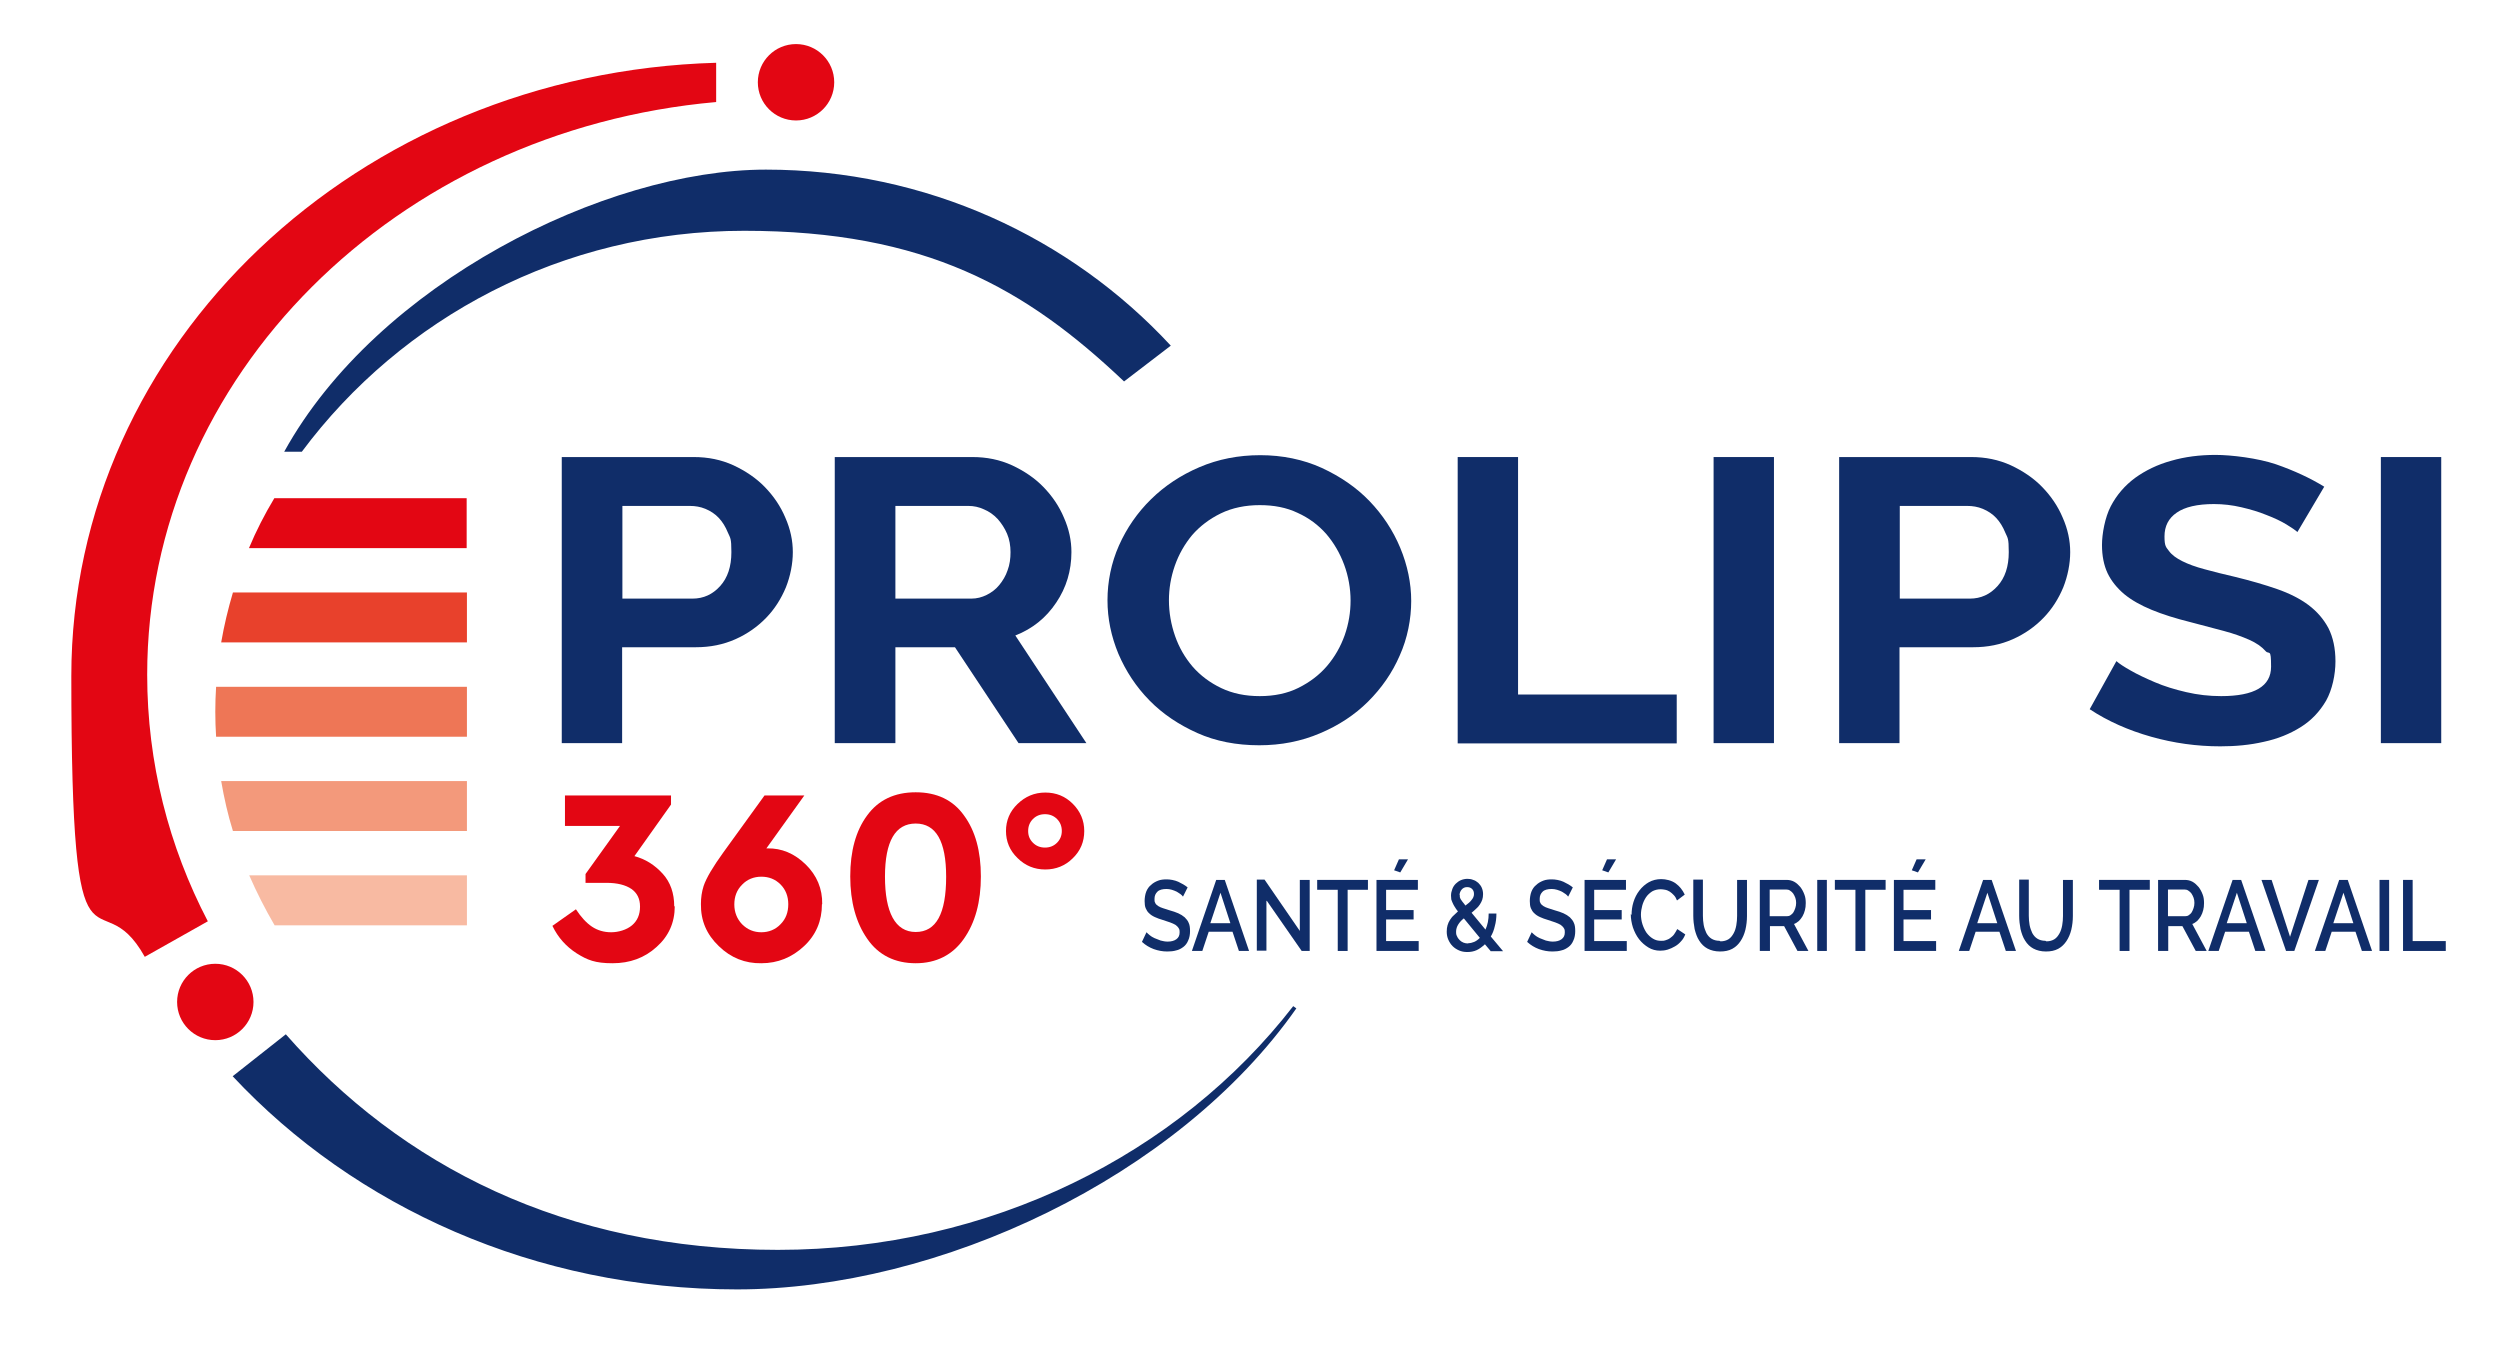
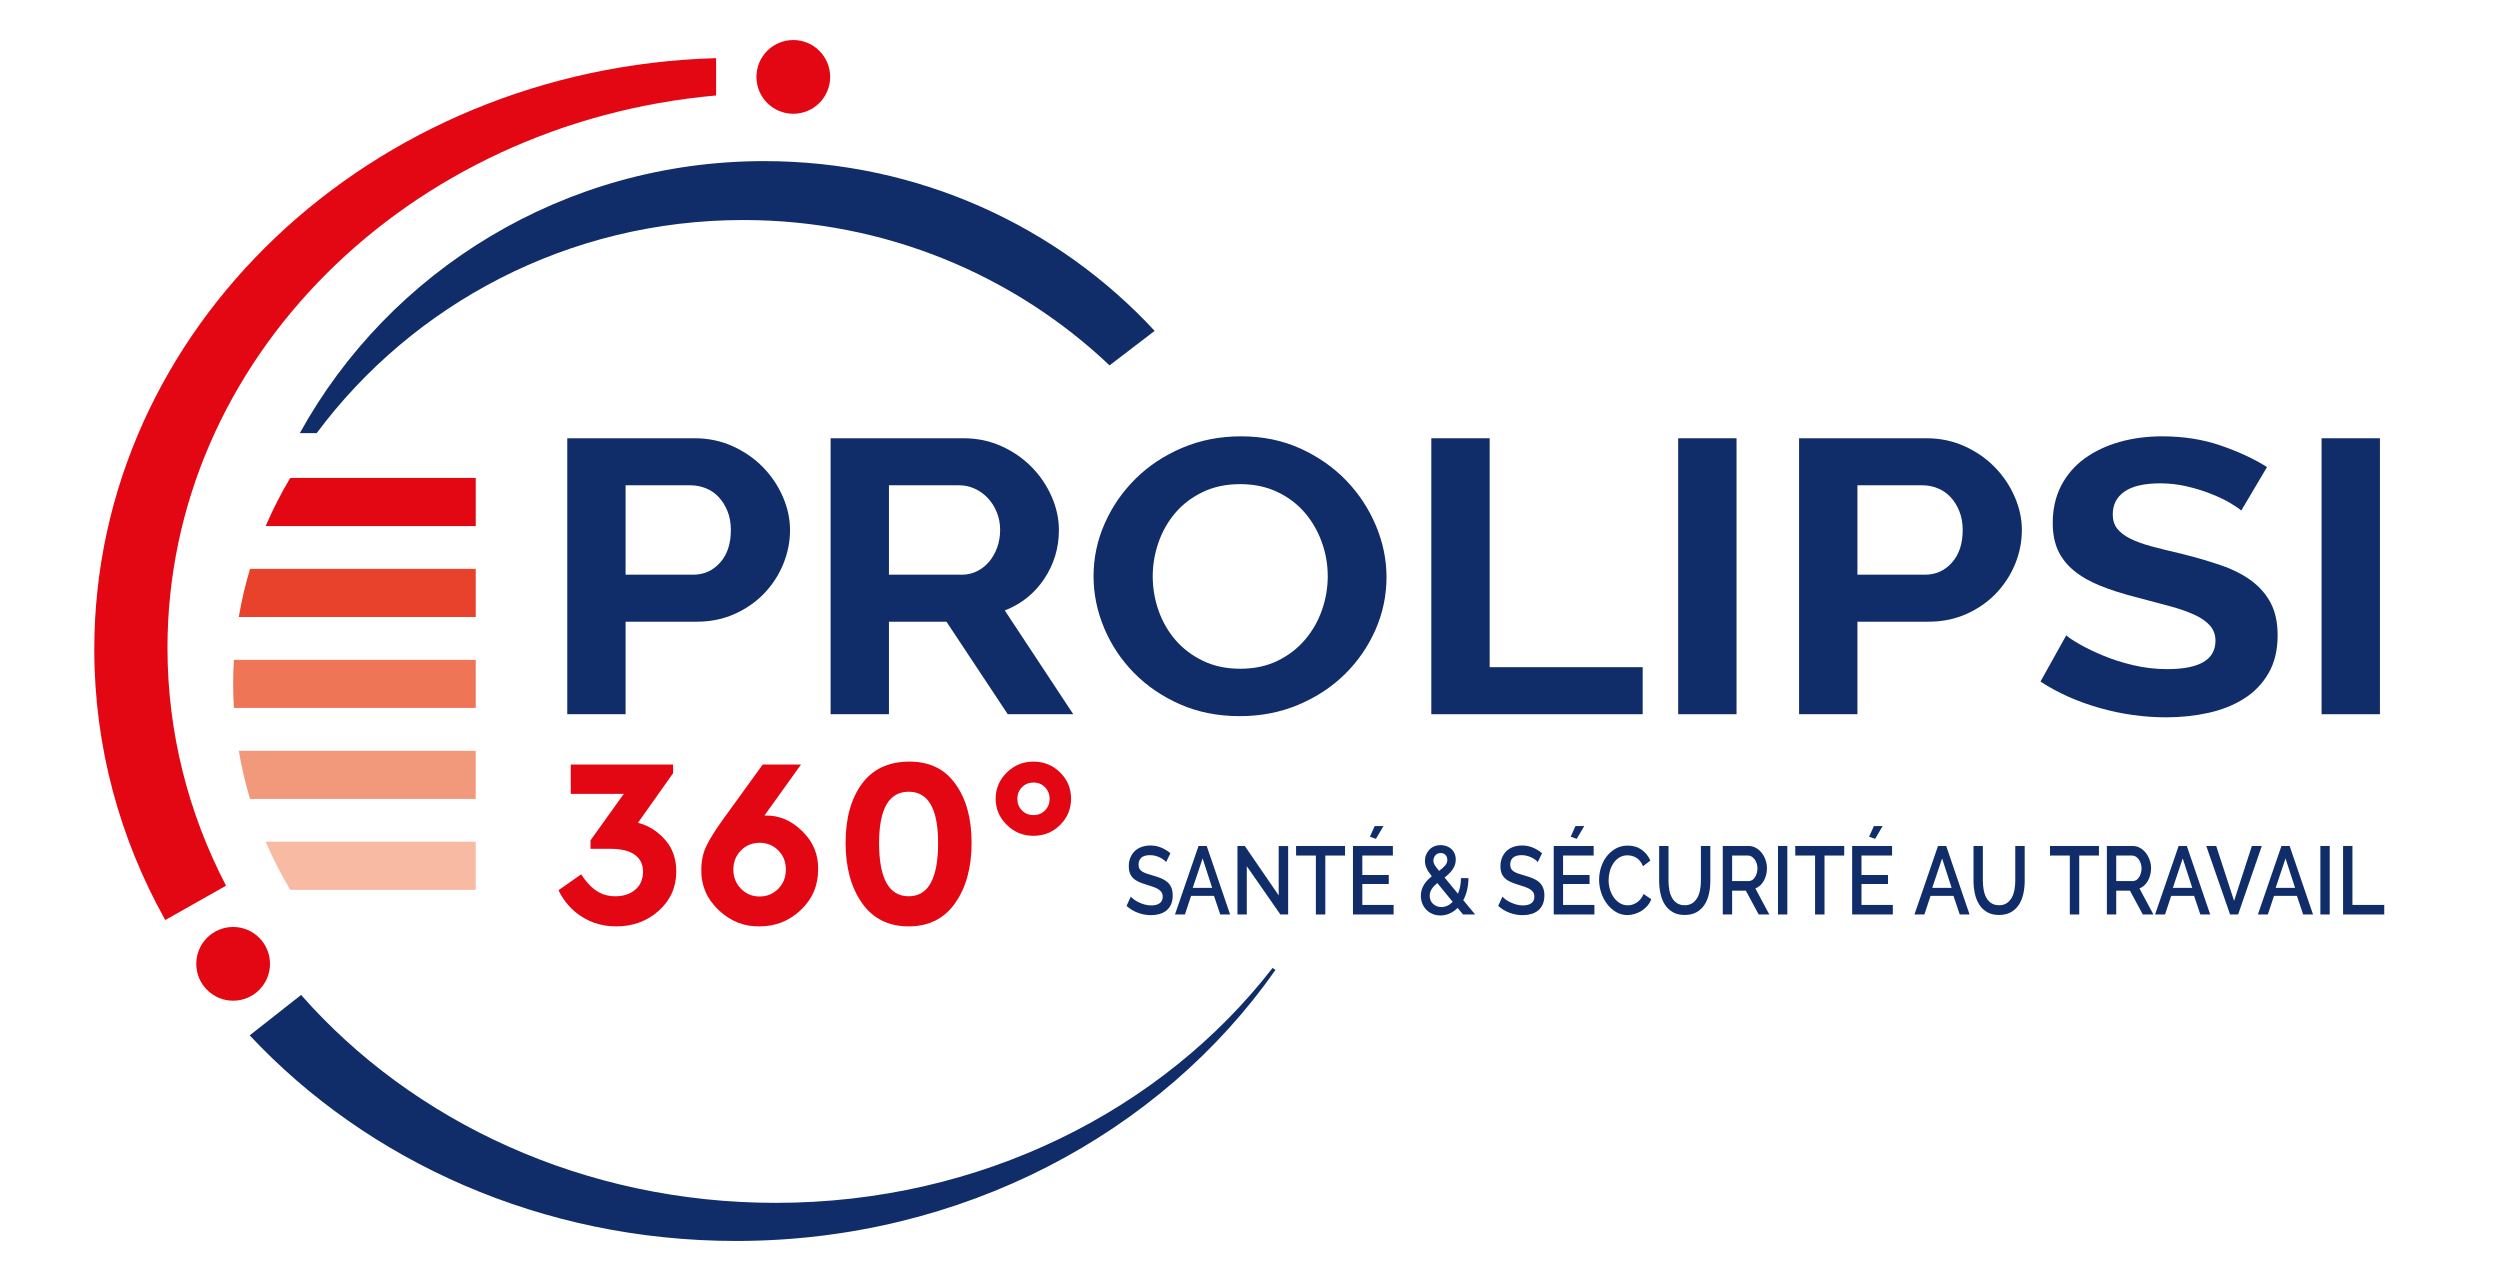
- <svg xmlns="http://www.w3.org/2000/svg" id="VECTO" version="1.1" viewBox="0 0 935.9 509.4">
+ <svg xmlns="http://www.w3.org/2000/svg" id="Calque_1" version="1.1" viewBox="0 0 970.44 499.26">
  <defs>
    <style>
      .st0 {
        fill: #ee7656;
      }

      .st1 {
        fill: #f3997b;
      }

      .st2 {
        fill: #102d69;
      }

      .st3 {
        fill: #f8baa2;
      }

      .st4 {
        fill: #e30613;
      }

      .st5 {
        fill: #e8412c;
      }
    </style>
  </defs>
  <g>
-     <path class="st2" d="M442.8,335.6c-.2-.3-.5-.6-.9-.9s-.9-.6-1.4-.9c-.6-.3-1.2-.5-1.8-.7-.7-.2-1.3-.3-2-.3-1.5,0-2.7.3-3.4,1-.7.7-1.1,1.5-1.1,2.7s.1,1.2.3,1.6.6.8,1.1,1.1c.5.3,1.1.6,1.8.8.7.2,1.5.5,2.5.8,1.2.3,2.2.7,3.2,1.1.9.4,1.7.9,2.4,1.5.6.6,1.2,1.3,1.5,2.1.4.8.5,1.9.5,3.1s-.2,2.5-.7,3.5c-.4,1-1,1.8-1.8,2.4-.8.6-1.7,1.1-2.7,1.3-1,.3-2.1.4-3.3.4-1.8,0-3.4-.3-5.1-.9-1.6-.6-3.1-1.5-4.4-2.7l1.7-3.6c.3.3.7.7,1.2,1.1.5.4,1.1.8,1.8,1.1s1.5.6,2.3.9c.8.2,1.7.4,2.6.4,1.4,0,2.5-.3,3.3-.9.8-.6,1.2-1.4,1.2-2.5s-.1-1.2-.4-1.7c-.3-.5-.7-.8-1.2-1.2-.5-.3-1.2-.6-2-.9-.8-.3-1.7-.6-2.7-.9-1.1-.3-2.1-.7-3-1.1-.9-.4-1.6-.9-2.1-1.4-.6-.5-1-1.2-1.3-1.9-.3-.7-.4-1.6-.4-2.7s.2-2.5.6-3.5c.4-1,1-1.9,1.8-2.5.7-.7,1.6-1.2,2.6-1.6s2.1-.5,3.3-.5,3,.3,4.3.9,2.5,1.3,3.5,2.1l-1.7,3.4Z" />
-     <path class="st2" d="M455.3,329.4h3.2l9.1,26.6h-3.8l-2.4-7.2h-8.9l-2.4,7.2h-3.9l9.1-26.6ZM460.6,345.6l-3.7-11.4-3.8,11.4h7.5Z" />
-     <path class="st2" d="M474.1,337.2v18.7h-3.6v-26.6h2.9l13.2,19.2v-19.1h3.7v26.6h-3l-13-18.7Z" />
-     <path class="st2" d="M512.2,333.1h-7.7v22.9h-3.7v-22.9h-7.7v-3.7h19v3.7Z" />
-     <path class="st2" d="M531.1,352.3v3.7h-15.8v-26.6h15.5v3.7h-11.9v7.6h10.3v3.5h-10.3v8.1h12.2ZM524.2,326.6l-2.3-.8,1.8-4.1h3.4l-2.9,4.9Z" />
-     <path class="st2" d="M558,356l-2.1-2.5c-1,.9-2,1.7-3.1,2.2-1.1.5-2.3.7-3.5.7s-2.2-.2-3.1-.6c-.9-.4-1.7-.9-2.4-1.6-.7-.7-1.2-1.5-1.6-2.4-.4-.9-.6-1.9-.6-3s.1-1.6.3-2.4c.2-.7.5-1.4.9-2s.8-1.2,1.4-1.7c.5-.5,1.1-1,1.6-1.5-.5-.6-.9-1.2-1.2-1.7-.3-.5-.6-1-.8-1.5s-.4-.9-.5-1.3c0-.4-.1-.9-.1-1.4,0-.9.2-1.7.5-2.5.3-.8.7-1.4,1.3-2,.5-.5,1.2-1,1.9-1.3s1.6-.5,2.4-.5,1.5.1,2.2.4c.7.2,1.3.6,1.9,1.1.5.5,1,1.1,1.3,1.8.3.7.5,1.5.5,2.4s-.1,1.4-.3,2.1c-.2.6-.5,1.2-.9,1.8-.4.6-.8,1.1-1.4,1.6-.5.5-1.1,1-1.7,1.5l5.2,6.3c.4-.9.7-1.8.9-2.8.2-1,.3-2.1.3-3.2h2.9c0,1.7-.2,3.3-.6,4.7-.3,1.4-.8,2.7-1.5,3.9l4.6,5.5h-4.7ZM549.6,353.1c.8,0,1.6-.2,2.3-.5.7-.3,1.4-.8,2.1-1.5l-6-7.3c-.9.7-1.6,1.5-2.1,2.3-.5.8-.8,1.7-.8,2.7s.1,1.2.4,1.8c.2.5.6,1,1,1.4.4.4.9.7,1.4.9s1.1.3,1.8.3ZM546.5,335.1c0,.2,0,.5,0,.7,0,.2.2.5.3.8.2.3.4.6.7,1,.3.4.7.8,1.1,1.4,1-.7,1.8-1.4,2.3-2.1.6-.7.9-1.4.9-2.2s-.2-1.4-.7-1.9c-.5-.5-1.1-.7-1.9-.7s-1.5.3-2,.9-.8,1.3-.8,2.1Z" />
-     <path class="st2" d="M587,335.6c-.2-.3-.5-.6-.9-.9s-.9-.6-1.4-.9c-.6-.3-1.2-.5-1.8-.7-.7-.2-1.3-.3-2-.3-1.5,0-2.7.3-3.4,1-.7.7-1.1,1.5-1.1,2.7s.1,1.2.3,1.6.6.8,1.1,1.1c.5.3,1.1.6,1.8.8.7.2,1.5.5,2.5.8,1.2.3,2.2.7,3.2,1.1.9.4,1.7.9,2.4,1.5.6.6,1.2,1.3,1.5,2.1.4.8.5,1.9.5,3.1s-.2,2.5-.7,3.5c-.4,1-1,1.8-1.8,2.4-.8.6-1.7,1.1-2.7,1.3-1,.3-2.1.4-3.3.4-1.8,0-3.4-.3-5.1-.9-1.6-.6-3.1-1.5-4.4-2.7l1.7-3.6c.3.3.7.7,1.2,1.1.5.4,1.1.8,1.8,1.1s1.5.6,2.3.9c.8.2,1.7.4,2.6.4,1.4,0,2.5-.3,3.3-.9.8-.6,1.2-1.4,1.2-2.5s-.1-1.2-.4-1.7c-.3-.5-.7-.8-1.2-1.2-.5-.3-1.2-.6-2-.9-.8-.3-1.7-.6-2.7-.9-1.1-.3-2.1-.7-3-1.1-.9-.4-1.6-.9-2.1-1.4-.6-.5-1-1.2-1.3-1.9-.3-.7-.4-1.6-.4-2.7s.2-2.5.6-3.5c.4-1,1-1.9,1.8-2.5.7-.7,1.6-1.2,2.6-1.6s2.1-.5,3.3-.5,3,.3,4.3.9,2.5,1.3,3.5,2.1l-1.7,3.4Z" />
-     <path class="st2" d="M609,352.3v3.7h-15.8v-26.6h15.5v3.7h-11.9v7.6h10.3v3.5h-10.3v8.1h12.2ZM602.1,326.6l-2.3-.8,1.8-4.1h3.4l-2.9,4.9Z" />
-     <path class="st2" d="M610.8,342.5c0-1.6.2-3.2.7-4.8.5-1.6,1.2-3,2.2-4.3,1-1.3,2.1-2.3,3.5-3.1,1.4-.8,3-1.2,4.7-1.2s3.9.5,5.4,1.6c1.5,1.1,2.6,2.5,3.4,4.2l-2.9,2.2c-.3-.8-.7-1.5-1.2-2-.5-.5-1-1-1.5-1.3-.5-.3-1.1-.6-1.7-.7-.6-.1-1.1-.2-1.7-.2-1.2,0-2.3.3-3.2.8-.9.6-1.7,1.3-2.3,2.2-.6.9-1.1,2-1.4,3.1-.3,1.1-.5,2.3-.5,3.4s.2,2.5.6,3.7.9,2.2,1.5,3.1c.7.9,1.4,1.6,2.4,2.2s1.9.8,3,.8,1.1,0,1.7-.2c.6-.2,1.2-.4,1.7-.8s1.1-.8,1.5-1.4.8-1.2,1.2-2l3,2c-.4,1-.9,1.9-1.6,2.6-.7.8-1.4,1.4-2.3,1.9s-1.7.9-2.7,1.2-1.9.4-2.8.4c-1.6,0-3.1-.4-4.4-1.2s-2.5-1.8-3.5-3.1-1.7-2.7-2.3-4.4c-.5-1.6-.8-3.3-.8-5Z" />
-     <path class="st2" d="M644.1,352.4c1.2,0,2.2-.3,3-.8.8-.5,1.4-1.3,1.9-2.2s.8-1.9,1-3c.2-1.1.3-2.3.3-3.5v-13.5h3.7v13.5c0,1.8-.2,3.5-.6,5.2-.4,1.6-1,3-1.8,4.2s-1.8,2.2-3.1,2.9c-1.3.7-2.8,1-4.6,1s-3.4-.4-4.7-1.1c-1.3-.7-2.3-1.7-3.1-3-.8-1.2-1.3-2.7-1.7-4.3-.3-1.6-.5-3.3-.5-5v-13.5h3.6v13.5c0,1.2.1,2.4.3,3.5.2,1.1.6,2.1,1,3,.5.9,1.1,1.6,1.9,2.1.8.5,1.8.8,3,.8Z" />
-     <path class="st2" d="M658.8,356v-26.6h10c1,0,2,.2,2.9.7s1.6,1.2,2.3,2c.6.8,1.1,1.7,1.5,2.8.4,1,.5,2.1.5,3.2s-.1,1.8-.3,2.6c-.2.8-.5,1.6-.9,2.3s-.9,1.3-1.4,1.8c-.6.5-1.2.9-1.8,1.1l5.4,10.1h-4.1l-5-9.3h-5.3v9.3h-3.6ZM662.5,343h6.4c.5,0,1-.1,1.4-.4.4-.3.8-.6,1.1-1.1s.5-1,.7-1.6c.2-.6.3-1.2.3-1.9s-.1-1.3-.3-1.9c-.2-.6-.5-1.1-.8-1.6-.3-.4-.7-.8-1.2-1.1-.4-.3-.9-.4-1.4-.4h-6.2v9.9Z" />
-     <path class="st2" d="M680.3,356v-26.6h3.6v26.6h-3.6Z" />
-     <path class="st2" d="M706,333.1h-7.7v22.9h-3.7v-22.9h-7.7v-3.7h19v3.7Z" />
-     <path class="st2" d="M724.8,352.3v3.7h-15.8v-26.6h15.5v3.7h-11.9v7.6h10.3v3.5h-10.3v8.1h12.2ZM718,326.6l-2.3-.8,1.8-4.1h3.4l-2.9,4.9Z" />
-     <path class="st2" d="M742.4,329.4h3.2l9.1,26.6h-3.8l-2.4-7.2h-8.9l-2.4,7.2h-3.9l9.1-26.6ZM747.7,345.6l-3.7-11.4-3.8,11.4h7.5Z" />
-     <path class="st2" d="M766.1,352.4c1.2,0,2.2-.3,3-.8.8-.5,1.4-1.3,1.9-2.2s.8-1.9,1-3c.2-1.1.3-2.3.3-3.5v-13.5h3.7v13.5c0,1.8-.2,3.5-.6,5.2-.4,1.6-1,3-1.8,4.2s-1.8,2.2-3.1,2.9c-1.3.7-2.8,1-4.6,1s-3.4-.4-4.7-1.1c-1.3-.7-2.3-1.7-3.1-3-.8-1.2-1.3-2.7-1.7-4.3-.3-1.6-.5-3.3-.5-5v-13.5h3.6v13.5c0,1.2.1,2.4.3,3.5.2,1.1.6,2.1,1,3,.5.9,1.1,1.6,1.9,2.1.8.5,1.8.8,3,.8Z" />
-     <path class="st2" d="M804.9,333.1h-7.7v22.9h-3.7v-22.9h-7.7v-3.7h19v3.7Z" />
-     <path class="st2" d="M807.9,356v-26.6h10c1,0,2,.2,2.9.7s1.6,1.2,2.3,2c.6.8,1.1,1.7,1.5,2.8.4,1,.5,2.1.5,3.2s-.1,1.8-.3,2.6c-.2.8-.5,1.6-.9,2.3s-.9,1.3-1.4,1.8c-.6.5-1.2.9-1.8,1.1l5.4,10.1h-4.1l-5-9.3h-5.3v9.3h-3.6ZM811.6,343h6.4c.5,0,1-.1,1.4-.4.4-.3.8-.6,1.1-1.1s.5-1,.7-1.6c.2-.6.3-1.2.3-1.9s-.1-1.3-.3-1.9c-.2-.6-.5-1.1-.8-1.6-.3-.4-.7-.8-1.2-1.1-.4-.3-.9-.4-1.4-.4h-6.2v9.9Z" />
-     <path class="st2" d="M835.8,329.4h3.2l9.1,26.6h-3.8l-2.4-7.2h-8.9l-2.4,7.2h-3.9l9.1-26.6ZM841.1,345.6l-3.7-11.4-3.8,11.4h7.5Z" />
-     <path class="st2" d="M850.4,329.4l6.9,21.3,6.9-21.3h3.9l-9.2,26.6h-3.1l-9.2-26.6h3.9Z" />
-     <path class="st2" d="M875.7,329.4h3.2l9.1,26.6h-3.8l-2.4-7.2h-8.9l-2.4,7.2h-3.9l9.1-26.6ZM881,345.6l-3.7-11.4-3.8,11.4h7.5Z" />
-     <path class="st2" d="M890.8,356v-26.6h3.6v26.6h-3.6Z" />
-     <path class="st2" d="M899.6,356v-26.6h3.6v22.9h12.4v3.7h-16Z" />
+     <path class="st2" d="M452.66,334.64q-.32-.41-.94-.88t-1.44-.88-1.82-.67-2.02-.26q-2.31,0-3.39.97-1.09.98-1.09,2.7,0,.97.34,1.59.34.62,1.06,1.09.71.46,1.78.82,1.07.36,2.5.77,1.75.49,3.16,1.08,1.41.6,2.38,1.46.97.87,1.51,2.12.53,1.26.53,3.05,0,2.03-.66,3.49-.67,1.46-1.82,2.38-1.15.91-2.67,1.34-1.53.43-3.28.43-2.62,0-5.07-.91-2.45-.92-4.43-2.68l1.66-3.6q.42.49,1.21,1.09.8.6,1.85,1.1,1.05.51,2.29.87,1.23.35,2.56.35,2.14,0,3.31-.86,1.16-.86,1.16-2.55,0-1.01-.43-1.68-.44-.68-1.25-1.18-.81-.51-1.98-.92-1.17-.41-2.66-.86-1.72-.53-3-1.11-1.28-.58-2.12-1.4-.85-.82-1.28-1.93-.44-1.1-.44-2.68,0-1.94.65-3.46.65-1.52,1.77-2.55,1.11-1.03,2.64-1.55,1.52-.53,3.3-.53,2.34,0,4.32.86,1.97.86,3.47,2.14L452.66,334.64Z" />
+     <path class="st2" d="M465.24,328.39h3.18l9.08,26.59h-3.83l-2.43-7.23h-8.88l-2.4,7.23h-3.86L465.24,328.39ZM470.53,344.64l-3.7-11.42-3.83,11.42H470.53Z" />
+     <path class="st2" d="M483.98,336.25v18.73h-3.63v-26.59h2.85l13.16,19.18v-19.14h3.67v26.55h-3.02L483.98,336.25Z" />
+     <path class="st2" d="M522.11,332.1h-7.66v22.88h-3.66v-22.88h-7.68v-3.71h19V332.1Z" />
+     <path class="st2" d="M540.97,351.27v3.71h-15.78v-26.59h15.49v3.71h-11.86v7.56h10.27v3.49h-10.27v8.12H540.97ZM534.1,325.62l-2.33-.83,1.84-4.12h3.41L534.1,325.62Z" />
+     <path class="st2" d="M567.92,354.98l-2.11-2.54q-1.43,1.42-3.13,2.17t-3.55.75q-1.69,0-3.08-.6-1.4-.6-2.4-1.63-1-1.03-1.56-2.44-.55-1.4-.55-2.97,0-1.28.34-2.36.34-1.09.93-2.03.58-.93,1.36-1.72.78-.79,1.62-1.46-.75-.94-1.25-1.72-.5-.79-.81-1.48-.31-.69-.45-1.35-.15-.66-.15-1.37,0-1.35.47-2.49.47-1.14,1.28-1.96.81-.83,1.93-1.28,1.12-.45,2.42-.45,1.16,0,2.23.38,1.07.37,1.88,1.08.81.71,1.28,1.78.47,1.07.47,2.42,0,1.12-.34,2.06-.34.93-.92,1.78-.58.84-1.38,1.61-.79.77-1.7,1.48l5.19,6.29q.55-1.31.86-2.83.3-1.51.31-3.24h2.91q-.03,2.55-.55,4.7-.52,2.16-1.46,3.88l4.61,5.54H567.92ZM559.52,352.1q1.2,0,2.32-.53,1.11-.52,2.06-1.49l-5.97-7.31q-1.33,1.09-2.14,2.29-.81,1.2-.81,2.69,0,.98.36,1.78.35.81.98,1.37.64.56,1.45.88Q558.58,352.1,559.52,352.1ZM556.41,334.12q0,.37.09.73.1.36.34.81.25.44.68,1.01.44.56,1.09,1.38,1.49-1.08,2.35-2.08.86-.99.86-2.19,0-1.2-.73-1.93-.73-.73-1.86-.73-1.24,0-2.03.88Q556.41,332.88,556.41,334.12Z" />
+     <path class="st2" d="M596.93,334.64q-.32-.41-.94-.88t-1.44-.88-1.82-.67-2.02-.26q-2.31,0-3.39.97-1.09.98-1.09,2.7,0,.97.34,1.59.34.62,1.06,1.09.71.46,1.78.82,1.07.36,2.5.77,1.75.49,3.16,1.08,1.41.6,2.38,1.46.97.87,1.51,2.12.53,1.26.53,3.05,0,2.03-.66,3.49-.67,1.46-1.82,2.38-1.15.91-2.67,1.34-1.53.43-3.28.43-2.62,0-5.07-.91-2.45-.92-4.43-2.68l1.66-3.6q.42.49,1.21,1.09.8.6,1.85,1.1,1.05.51,2.29.87,1.23.35,2.56.35,2.14,0,3.31-.86,1.16-.86,1.16-2.55,0-1.01-.44-1.68-.43-.68-1.24-1.18-.81-.51-1.98-.92-1.17-.41-2.66-.86-1.72-.53-3-1.11-1.28-.58-2.12-1.4-.85-.82-1.28-1.93-.44-1.1-.44-2.68,0-1.94.65-3.46.65-1.52,1.77-2.55,1.11-1.03,2.64-1.55,1.52-.53,3.3-.53,2.34,0,4.32.86,1.97.86,3.46,2.14L596.93,334.64Z" />
+     <path class="st2" d="M618.91,351.27v3.71h-15.79v-26.59h15.5v3.71h-11.87v7.56h10.28v3.49h-10.28v8.12H618.91ZM612.04,325.62l-2.34-.83,1.85-4.12h3.41L612.04,325.62Z" />
+     <path class="st2" d="M620.73,341.5q0-2.4.74-4.78t2.19-4.27,3.52-3.05,4.7-1.16q3.14,0,5.38,1.61,2.24,1.61,3.37,4.19l-2.85,2.21q-.49-1.19-1.17-2.02-.68-.82-1.49-1.31-.81-.49-1.68-.69-.88-.21-1.69-.21-1.82,0-3.18.85-1.36.84-2.28,2.22-.93,1.39-1.4,3.11-.47,1.73-.47,3.45,0,1.95.55,3.71.56,1.76,1.54,3.11.99,1.34,2.35,2.15,1.37.8,2.99.8.84,0,1.73-.24.89-.24,1.72-.79.83-.54,1.52-1.36.7-.83,1.16-1.99l3.01,1.99q-.55,1.5-1.56,2.64-1,1.14-2.27,1.93-1.26.78-2.67,1.19-1.41.42-2.77.42-2.43,0-4.44-1.2-2.01-1.2-3.47-3.13-1.46-1.93-2.27-4.38Q620.73,344.05,620.73,341.5Z" />
+     <path class="st2" d="M653.96,351.39q1.81,0,3.01-.83t1.93-2.15,1.04-3.04.31-3.5v-13.48h3.66v13.48q0,2.74-.55,5.15-.55,2.42-1.75,4.24-1.2,1.81-3.1,2.86-1.89,1.05-4.55,1.05-2.76,0-4.65-1.11-1.9-1.1-3.07-2.95-1.17-1.86-1.68-4.26-.52-2.39-.52-4.98v-13.48h3.63v13.48q0,1.84.31,3.54.3,1.71,1.03,3.04.73,1.33,1.95,2.13Q652.17,351.39,653.96,351.39Z" />
+     <path class="st2" d="M668.74,354.98v-26.59h10.02q1.56,0,2.87.75t2.25,1.96,1.48,2.78.53,3.16q0,1.35-.32,2.59-.33,1.23-.91,2.28-.58,1.05-1.43,1.82-.84.76-1.84,1.14l5.41,10.11h-4.12l-4.99-9.25h-5.32v9.25H668.74ZM672.37,342.02h6.36q.78,0,1.41-.39.63-.39,1.08-1.09.46-.69.72-1.59.26-.9.26-1.91,0-1.01-.31-1.91-.31-.9-.81-1.57-.51-.68-1.17-1.07-.66-.39-1.38-.39h-6.16V342.02Z" />
+     <path class="st2" d="M690.17,354.98v-26.59h3.63v26.59H690.17Z" />
+     <path class="st2" d="M715.88,332.1h-7.65v22.88h-3.66v-22.88h-7.69v-3.71h19V332.1Z" />
+     <path class="st2" d="M734.75,351.27v3.71h-15.79v-26.59h15.5v3.71h-11.87v7.56h10.28v3.49h-10.28v8.12H734.75ZM727.88,325.62l-2.34-.83,1.85-4.12h3.4L727.88,325.62Z" />
+     <path class="st2" d="M752.29,328.39h3.18l9.07,26.59h-3.82l-2.43-7.23h-8.89l-2.4,7.23h-3.85L752.29,328.39ZM757.57,344.64l-3.69-11.42-3.83,11.42H757.57Z" />
+     <path class="st2" d="M775.99,351.39q1.81,0,3.01-.83t1.93-2.15,1.04-3.04.31-3.5v-13.48h3.66v13.48q0,2.74-.55,5.15-.55,2.42-1.75,4.24-1.2,1.81-3.1,2.86-1.89,1.05-4.55,1.05-2.76,0-4.66-1.11-1.89-1.1-3.06-2.95-1.17-1.86-1.68-4.26-.52-2.39-.52-4.98v-13.48h3.63v13.48q0,1.84.31,3.54.3,1.71,1.03,3.04.73,1.33,1.95,2.13Q774.2,351.39,775.99,351.39Z" />
+     <path class="st2" d="M814.76,332.1h-7.65v22.88h-3.66v-22.88h-7.69v-3.71h19V332.1Z" />
+     <path class="st2" d="M817.84,354.98v-26.59h10.02q1.56,0,2.87.75t2.25,1.96,1.48,2.78.53,3.16q0,1.35-.32,2.59-.33,1.23-.91,2.28-.58,1.05-1.43,1.82-.84.76-1.84,1.14l5.41,10.11h-4.12l-4.99-9.25h-5.32v9.25H817.84ZM821.47,342.02h6.36q.78,0,1.41-.39.63-.39,1.08-1.09.46-.69.72-1.59.26-.9.26-1.91,0-1.01-.31-1.91-.31-.9-.81-1.57-.51-.68-1.17-1.07-.66-.39-1.38-.39h-6.16V342.02Z" />
+     <path class="st2" d="M845.69,328.39h3.18l9.08,26.59h-3.83l-2.43-7.23h-8.88l-2.4,7.23h-3.86L845.69,328.39ZM850.98,344.64l-3.7-11.42-3.83,11.42H850.98Z" />
+     <path class="st2" d="M860.28,328.39l6.94,21.31,6.9-21.31h3.86l-9.2,26.59h-3.12l-9.24-26.59H860.28Z" />
+     <path class="st2" d="M885.6,328.39h3.18l9.08,26.59h-3.83l-2.43-7.23h-8.88l-2.4,7.23h-3.86L885.6,328.39ZM890.89,344.64l-3.7-11.42-3.83,11.42H890.89Z" />
+     <path class="st2" d="M900.71,354.98v-26.59h3.63v26.59H900.71Z" />
+     <path class="st2" d="M909.53,354.98v-26.59h3.63v22.88h12.35v3.71H909.53Z" />
  </g>
  <g>
-     <path class="st4" d="M252.6,339.3c0,6.1-2.3,11.2-6.8,15.2-4.5,4.1-10,6.1-16.5,6.1s-9.4-1.2-13.4-3.7c-3.9-2.5-7-5.9-9.1-10.3l8.8-6.2c1.9,2.9,3.9,5.1,6,6.5,2.1,1.4,4.5,2.1,7.2,2.1s5.8-.9,7.8-2.6c2-1.7,3-4,3-7s-1.1-5.1-3.2-6.6c-2.2-1.5-5.3-2.3-9.4-2.3h-7.8v-3.3l12.9-18h-20.6v-11.4h39.7v3.4l-13.7,19.3c4.1,1.1,7.6,3.3,10.6,6.6,2.9,3.2,4.3,7.3,4.3,12.2Z" />
-     <path class="st4" d="M307.7,338.5c0,6.2-2.2,11.5-6.7,15.7-4.5,4.2-9.8,6.4-16,6.4-6,.1-11.4-2-15.9-6.4-4.6-4.4-6.8-9.6-6.7-15.8,0-2.3.3-4.5,1-6.7,1-3,3.5-7.2,7.4-12.6l15.4-21.3h14.9l-14.2,19.8h.4c5.3-.1,10.1,1.9,14.3,6,4.2,4.1,6.3,9.1,6.2,14.9ZM292.2,346c2-2,2.9-4.5,2.9-7.5s-1-5.5-2.9-7.4c-2-2-4.4-2.9-7.2-2.9s-5.3,1-7.2,3c-2,2-2.9,4.5-2.9,7.4s1,5.4,2.9,7.4c2,2,4.4,3,7.2,3s5.3-1,7.2-3Z" />
-     <path class="st4" d="M318.3,328.1c0-9.5,2.1-17.1,6.3-22.8,4.2-5.8,10.3-8.7,18.2-8.7s14,2.9,18.1,8.7c4.2,5.7,6.3,13.3,6.3,22.8s-2.1,17.3-6.4,23.4c-4.2,6-10.3,9.1-18,9.1s-13.9-3-18.1-9.1c-4.2-6-6.4-13.8-6.4-23.4ZM354.2,328.2c0-13.3-3.8-19.9-11.4-19.9s-11.5,6.6-11.5,19.9,3.8,20.7,11.5,20.7,11.4-6.9,11.4-20.7Z" />
-     <path class="st4" d="M380.9,321.2c-2.9-2.8-4.3-6.2-4.3-10.1s1.4-7.3,4.3-10.1c2.9-2.8,6.3-4.3,10.4-4.3s7.5,1.4,10.3,4.2c2.8,2.8,4.3,6.2,4.3,10.2s-1.4,7.4-4.3,10.2c-2.8,2.8-6.3,4.2-10.3,4.2s-7.5-1.4-10.4-4.3ZM397.5,311.1c0-1.8-.6-3.3-1.8-4.5-1.2-1.2-2.7-1.8-4.5-1.8s-3.3.6-4.5,1.8c-1.2,1.2-1.8,2.7-1.8,4.5s.6,3.2,1.8,4.4c1.2,1.2,2.7,1.8,4.5,1.8s3.3-.6,4.5-1.8c1.2-1.2,1.8-2.7,1.8-4.4Z" />
+     <path class="st4" d="M262.51,338.28q0,9.16-6.78,15.24t-16.5,6.08q-7.48,0-13.37-3.74-5.89-3.74-9.07-10.29l8.79-6.17q2.89,4.4,6.03,6.45,3.13,2.06,7.24,2.06,4.77,0,7.76-2.57,3-2.57,3-6.97,0-4.3-3.23-6.59-3.23-2.29-9.4-2.29h-7.76v-3.27l12.91-18.05h-20.57v-11.41h39.73v3.37l-13.65,19.26q6.17,1.59,10.57,6.64Q262.51,330.89,262.51,338.28Z" />
+     <path class="st4" d="M317.58,337.53q0,9.35-6.73,15.71t-15.99,6.36q-9.07.18-15.94-6.36-6.87-6.54-6.69-15.8,0-3.46,1.03-6.74,1.5-4.48,7.39-12.62l15.43-21.32h14.86l-14.21,19.82h.38q7.94-.18,14.3,6.04Q317.77,328.83,317.58,337.53ZM302.11,345.01q2.94-2.99,2.94-7.48,0-4.49-2.94-7.43-2.95-2.95-7.25-2.95-4.3,0-7.25,2.99-2.94,3-2.94,7.39,0,4.4,2.94,7.43,2.95,3.04,7.25,3.04Q299.16,348,302.11,345.01Z" />
+     <path class="st4" d="M328.24,327.15q0-14.21,6.27-22.81t18.23-8.7,18.14,8.7q6.26,8.6,6.27,22.81,0,14.31-6.36,23.38-6.36,9.07-18.05,9.07-11.78,0-18.14-9.07Q328.24,341.46,328.24,327.15ZM364.15,327.24q0-19.91-11.41-19.91-11.5,0-11.5,19.91,0,20.67,11.5,20.67Q364.15,347.91,364.15,327.24Z" />
+     <path class="st4" d="M390.8,320.18q-4.31-4.25-4.31-10.14t4.31-10.15,10.38-4.25,10.33,4.21,4.25,10.19-4.25,10.19-10.33,4.21T390.8,320.18ZM407.44,310.13q0-2.71-1.78-4.53-1.77-1.83-4.48-1.83-2.72,0-4.49,1.83-1.78,1.82-1.78,4.53,0,2.62,1.78,4.44,1.77,1.83,4.49,1.83,2.71,0,4.48-1.83Q407.44,312.75,407.44,310.13Z" />
  </g>
  <g>
-     <path class="st2" d="M210.3,278.2v-107.1h49.4c5.4,0,10.3,1,14.9,3.1,4.5,2.1,8.5,4.8,11.7,8.1,3.3,3.4,5.9,7.2,7.7,11.5,1.9,4.3,2.8,8.6,2.8,12.9s-.9,8.9-2.6,13.2c-1.8,4.3-4.2,8.1-7.4,11.4-3.2,3.3-7,6-11.5,8-4.5,2-9.4,3-14.8,3h-27.6v35.9h-22.6ZM232.9,224.1h26.3c4.2,0,7.6-1.6,10.4-4.7,2.8-3.1,4.2-7.3,4.2-12.7s-.4-5.2-1.3-7.3c-.9-2.2-2-4-3.4-5.5-1.4-1.5-3.1-2.6-5-3.4-1.9-.8-3.9-1.1-5.8-1.1h-25.3v34.7Z" />
-     <path class="st2" d="M312.5,278.2v-107.1h51.5c5.4,0,10.3,1,14.9,3.1,4.5,2.1,8.5,4.8,11.7,8.1,3.3,3.4,5.9,7.2,7.7,11.5,1.9,4.3,2.8,8.6,2.8,12.9,0,6.9-1.9,13.3-5.7,18.9-3.8,5.7-8.9,9.8-15.3,12.3l26.6,40.3h-25.4l-23.8-35.9h-22.3v35.9h-22.6ZM335.2,224.1h28.4c2.1,0,4-.5,5.8-1.4,1.8-.9,3.4-2.1,4.7-3.7,1.3-1.6,2.4-3.4,3.1-5.5.8-2.1,1.1-4.4,1.1-6.8s-.4-4.8-1.3-6.9c-.9-2.1-2.1-3.9-3.5-5.5-1.5-1.6-3.2-2.8-5.1-3.6-1.9-.9-3.9-1.3-5.8-1.3h-27.4v34.7Z" />
-     <path class="st2" d="M471.4,279c-8.5,0-16.3-1.5-23.2-4.6-6.9-3.1-12.9-7.1-17.9-12.2-5-5.1-8.8-10.9-11.6-17.4-2.7-6.5-4.1-13.2-4.1-20.1s1.4-14,4.3-20.5c2.9-6.5,6.9-12.3,12-17.3,5.1-5,11.1-9,18.1-12,7-3,14.6-4.5,22.8-4.5s16.1,1.6,23.1,4.8c6.9,3.2,12.9,7.3,17.8,12.4s8.8,11,11.5,17.5c2.7,6.5,4.1,13.2,4.1,19.9s-1.4,14-4.3,20.4c-2.8,6.5-6.8,12.2-11.8,17.2-5,5-11.1,9-18,11.9-7,3-14.6,4.5-22.8,4.5ZM437.6,224.7c0,4.6.8,9.1,2.3,13.4,1.5,4.3,3.7,8.1,6.6,11.5,2.9,3.3,6.5,6,10.7,8,4.2,2,9,3,14.4,3s10.3-1,14.5-3.1c4.2-2.1,7.8-4.8,10.7-8.2,2.9-3.4,5.1-7.3,6.6-11.5,1.5-4.3,2.2-8.6,2.2-13s-.8-9.1-2.4-13.4c-1.6-4.3-3.8-8.1-6.7-11.5-2.9-3.3-6.5-6-10.7-7.9-4.2-2-8.9-2.9-14.2-2.9s-10.3,1-14.6,3.1c-4.3,2.1-7.8,4.8-10.7,8.1-2.8,3.4-5,7.2-6.5,11.5-1.5,4.3-2.2,8.6-2.2,13Z" />
-     <path class="st2" d="M545.7,278.2v-107.1h22.6v88.9h59.4v18.3h-82Z" />
-     <path class="st2" d="M641.5,278.2v-107.1h22.6v107.1h-22.6Z" />
-     <path class="st2" d="M688.5,278.2v-107.1h49.4c5.4,0,10.3,1,14.9,3.1,4.5,2.1,8.5,4.8,11.7,8.1,3.3,3.4,5.9,7.2,7.7,11.5,1.9,4.3,2.8,8.6,2.8,12.9s-.9,8.9-2.6,13.2c-1.8,4.3-4.2,8.1-7.4,11.4-3.2,3.3-7,6-11.5,8-4.5,2-9.4,3-14.8,3h-27.6v35.9h-22.6ZM711.1,224.1h26.3c4.2,0,7.6-1.6,10.4-4.7,2.8-3.1,4.2-7.3,4.2-12.7s-.4-5.2-1.3-7.3c-.9-2.2-2-4-3.4-5.5-1.4-1.5-3.1-2.6-5-3.4-1.9-.8-3.9-1.1-5.8-1.1h-25.3v34.7Z" />
-     <path class="st2" d="M860.1,199.2c-.8-.7-2.2-1.7-4.2-2.9-2-1.2-4.5-2.4-7.4-3.5-2.9-1.2-6-2.1-9.4-2.9-3.4-.8-6.8-1.2-10.3-1.2-6.2,0-10.9,1.1-13.9,3.2-3.1,2.1-4.6,5.1-4.6,8.9s.6,4,1.7,5.5c1.1,1.5,2.8,2.7,5,3.8,2.2,1.1,4.9,2.1,8.3,3,3.3.9,7.2,1.9,11.6,2.9,5.7,1.4,10.9,2.9,15.5,4.5,4.6,1.6,8.6,3.6,11.8,6,3.2,2.4,5.7,5.3,7.5,8.7,1.7,3.4,2.6,7.5,2.6,12.4s-1.2,10.6-3.5,14.7c-2.4,4.1-5.5,7.4-9.5,9.9-4,2.5-8.6,4.4-13.8,5.5-5.2,1.2-10.6,1.7-16.3,1.7-8.8,0-17.4-1.2-25.9-3.6-8.5-2.4-16.2-5.8-23-10.3l10-18c1,.9,2.8,2.1,5.3,3.5,2.6,1.5,5.6,2.9,9.1,4.4,3.5,1.5,7.4,2.7,11.7,3.7,4.3,1,8.6,1.5,13.1,1.5,12.5,0,18.7-3.7,18.7-11s-.7-4.3-2.1-5.9c-1.4-1.6-3.4-3-6.1-4.2s-5.8-2.3-9.5-3.3c-3.7-1-7.9-2.1-12.5-3.3-5.6-1.4-10.4-2.9-14.5-4.6-4.1-1.7-7.5-3.6-10.3-5.9-2.7-2.3-4.8-4.9-6.2-7.8-1.4-3-2.1-6.5-2.1-10.6s1.1-10.3,3.3-14.5c2.2-4.2,5.2-7.7,9.1-10.6,3.9-2.8,8.4-5,13.5-6.4,5.1-1.5,10.7-2.2,16.6-2.2s15.8,1.2,22.6,3.5c6.9,2.4,12.9,5.2,18.1,8.4l-10,16.9Z" />
-     <path class="st2" d="M891.3,278.2v-107.1h22.6v107.1h-22.6Z" />
+     <path class="st2" d="M220.2,277.24v-107.12h49.39q8.04,0,14.85,3.1t11.73,8.14,7.71,11.47,2.79,12.9q0,6.79-2.62,13.2-2.63,6.41-7.39,11.39-4.76,4.98-11.48,8-6.73,3.02-14.77,3.01h-27.57v35.91H220.2ZM242.84,223.08h26.26q6.23,0,10.42-4.68,4.18-4.67,4.18-12.67,0-4.07-1.31-7.32-1.32-3.24-3.45-5.5-2.13-2.27-5-3.4-2.88-1.13-5.83-1.13h-25.27V223.08Z" />
+     <path class="st2" d="M322.42,277.24v-107.12h51.53q8.04,0,14.85,3.1t11.73,8.14,7.72,11.47,2.79,12.9q0,10.41-5.67,18.93-5.66,8.53-15.34,12.3l26.58,40.28h-25.43l-23.79-35.91h-22.32v35.91H322.42ZM345.07,223.08h28.39q3.11,0,5.82-1.36,2.71-1.36,4.68-3.7,1.97-2.33,3.12-5.5,1.14-3.17,1.15-6.79,0-3.77-1.32-6.94-1.31-3.17-3.52-5.51-2.22-2.33-5.09-3.62-2.87-1.28-5.83-1.28h-27.4V223.08Z" />
+     <path class="st2" d="M481.27,277.99q-12.8,0-23.22-4.6t-17.89-12.22-11.57-17.42-4.1-20.07q0-10.71,4.35-20.52,4.34-9.8,11.98-17.35,7.63-7.54,18.13-11.99,10.5-4.45,22.81-4.45,12.63,0,23.06,4.75,10.41,4.76,17.8,12.45,7.38,7.69,11.49,17.5,4.1,9.81,4.1,19.91,0,10.72-4.27,20.45-4.27,9.73-11.81,17.19-7.55,7.47-18.05,11.92Q493.57,277.99,481.27,277.99ZM447.46,223.68q0,6.94,2.3,13.43,2.3,6.49,6.65,11.46,4.34,4.98,10.66,8,6.32,3.02,14.36,3.02,8.2,0,14.52-3.1,6.32-3.09,10.67-8.22,4.35-5.12,6.56-11.54,2.22-6.41,2.22-13.05,0-6.94-2.38-13.43-2.38-6.48-6.73-11.46-4.35-4.98-10.66-7.92-6.32-2.94-14.2-2.94-8.21,0-14.6,3.09-6.4,3.09-10.67,8.15-4.27,5.05-6.48,11.46Q447.46,217.05,447.46,223.68Z" />
+     <path class="st2" d="M555.6,277.24v-107.12h22.65v88.86h59.4v18.26H555.6Z" />
+     <path class="st2" d="M651.43,277.24v-107.12h22.65v107.12H651.43Z" />
+     <path class="st2" d="M698.36,277.24v-107.12h49.4q8.03,0,14.85,3.1t11.73,8.14,7.71,11.47,2.79,12.9q0,6.79-2.62,13.2-2.63,6.41-7.39,11.39-4.76,4.98-11.48,8-6.74,3.02-14.77,3.01h-27.57v35.91H698.36ZM721.01,223.08h26.25q6.24,0,10.42-4.68,4.19-4.67,4.19-12.67,0-4.07-1.31-7.32-1.32-3.24-3.45-5.5-2.14-2.27-5-3.4-2.88-1.13-5.83-1.13h-25.27V223.08Z" />
+     <path class="st2" d="M870,198.19q-1.15-1.06-4.18-2.87t-7.38-3.55-9.44-2.94-10.34-1.21q-9.35,0-13.95,3.17-4.59,3.17-4.59,8.9,0,3.32,1.72,5.51,1.73,2.19,5.01,3.85,3.28,1.66,8.28,3.02,5.01,1.35,11.57,2.86,8.53,2.12,15.51,4.53,6.97,2.41,11.81,6.03,4.84,3.62,7.47,8.68,2.62,5.05,2.63,12.44,0,8.6-3.53,14.71-3.53,6.11-9.52,9.88-5.99,3.78-13.78,5.51-7.8,1.73-16.33,1.74-13.13,0-25.93-3.63-12.8-3.62-22.97-10.25l10.01-17.96q1.48,1.36,5.33,3.55,3.86,2.19,9.11,4.37,5.25,2.19,11.65,3.7,6.4,1.51,13.13,1.51,18.7,0,18.7-11.01,0-3.47-2.13-5.89-2.13-2.41-6.07-4.22-3.94-1.81-9.52-3.32-5.58-1.51-12.47-3.32-8.37-2.11-14.52-4.6-6.15-2.49-10.26-5.89-4.1-3.39-6.15-7.84-2.05-4.45-2.05-10.64,0-8.14,3.28-14.48,3.28-6.34,9.11-10.56,5.82-4.22,13.53-6.41,7.72-2.19,16.58-2.19,12.31,0,22.64,3.55,10.34,3.54,18.05,8.37L870,198.19Z" />
+     <path class="st2" d="M901.18,277.24v-107.12h22.65v107.12H901.18Z" />
  </g>
  <g>
    <g>
-       <circle class="st4" cx="298" cy="30.8" r="14.3" />
-       <circle class="st4" cx="80.6" cy="375.1" r="14.3" />
-       <path class="st2" d="M113,169.1c37.3-50.1,97.6-82.7,165.6-82.7s105.4,21.5,142.2,56.4l17.5-13.4c-37.5-40.5-91.5-65.9-151.6-65.9s-145.6,42.7-180.3,105.6h6.6Z" />
-       <path class="st4" d="M268.1,38v-14.5C134.1,27.3,26.7,128.6,26.7,253.1s9.9,73.6,27.5,105.1l23.6-13.3c-14.6-28-22.7-59.3-22.7-92.3,0-111.9,93.4-203.8,213-214.4Z" />
+       <circle class="st4" cx="307.94" cy="29.85" r="14.31" />
+       <circle class="st4" cx="90.5" cy="374.14" r="14.31" />
+       <path class="st2" d="M122.94,168.12c37.28-50.07,97.61-82.71,165.56-82.71,55.23,0,105.35,21.49,142.2,56.42l17.51-13.39c-37.48-40.49-91.51-65.9-151.57-65.9-77.86,0-145.58,42.7-180.25,105.58h6.55Z" />
+       <path class="st4" d="M277.97,37.06v-14.49C143.98,26.35,36.6,127.65,36.6,252.08c0,37.86,9.95,73.57,27.55,105.06l23.59-13.34c-14.56-27.98-22.73-59.28-22.73-92.32C65.01,139.61,158.44,47.66,277.97,37.06Z" />
    </g>
-     <path class="st2" d="M484.1,376.7c-42.8,55.2-113.2,91.2-192.9,91.2s-141-31.5-184.2-80.7l-19.9,15.7c45.7,48.9,113.3,79.8,188.8,79.8s165-41.9,209.4-105.2l-1.1-.8Z" />
-     <path class="st4" d="M93.2,205.2h81.5v-18.7h-72c-3.6,6-6.8,12.2-9.5,18.7Z" />
-     <path class="st5" d="M82.8,240.5h92v-18.7h-87.6c-1.8,6.1-3.3,12.3-4.4,18.7Z" />
-     <path class="st0" d="M80.6,266.5c0,3.1.1,6.2.3,9.3h93.9v-18.7h-93.9c-.2,3.1-.3,6.2-.3,9.3Z" />
-     <path class="st1" d="M87.2,311.1h87.6v-18.7h-92c1.1,6.4,2.5,12.6,4.4,18.7Z" />
-     <path class="st3" d="M102.8,346.4h72v-18.7h-81.5c2.8,6.4,6,12.7,9.5,18.7Z" />
+     <path class="st2" d="M493.98,375.73c-42.75,55.17-113.2,91.19-192.88,91.19-74.51,0-140.95-31.51-184.22-80.71l-19.95,15.69c45.69,48.87,113.32,79.81,188.8,79.81,87.82,0,165.02-41.9,209.37-105.19L493.98,375.73Z" />
+     <path class="st4" d="M103.13,204.2h81.54v-18.68h-72Q107.29,194.52,103.13,204.2Z" />
+     <path class="st5" d="M92.69,239.51h91.98v-18.68h-87.61Q94.31,229.96,92.69,239.51Z" />
+     <path class="st0" d="M90.5,265.48c0,3.13.11,6.24.29,9.33h93.88v-18.67h-93.88C90.61,259.23,90.5,262.34,90.5,265.48Z" />
+     <path class="st1" d="M97.06,310.12h87.61v-18.67h-91.98Q94.31,300.98,97.06,310.12Z" />
+     <path class="st3" d="M112.67,345.43h72v-18.68h-81.54Q107.28,336.41,112.67,345.43Z" />
  </g>
</svg>
